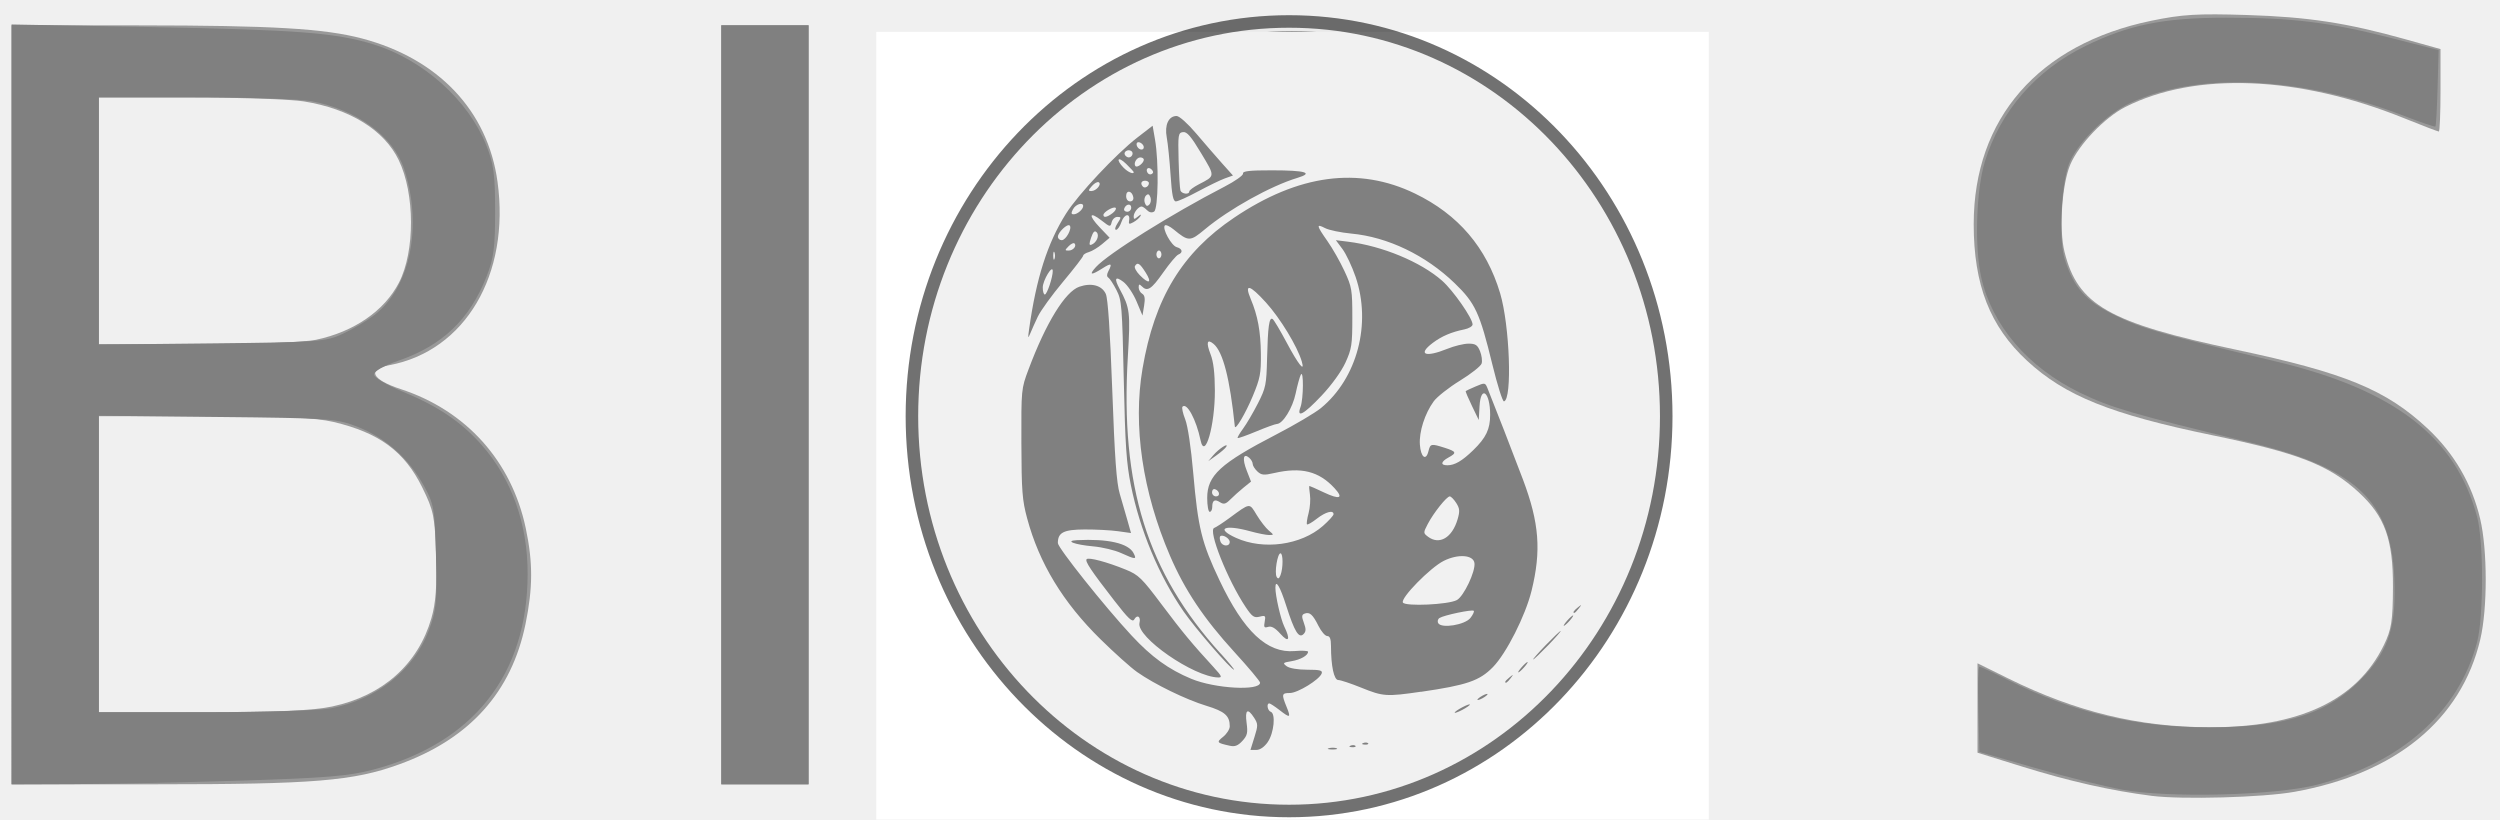
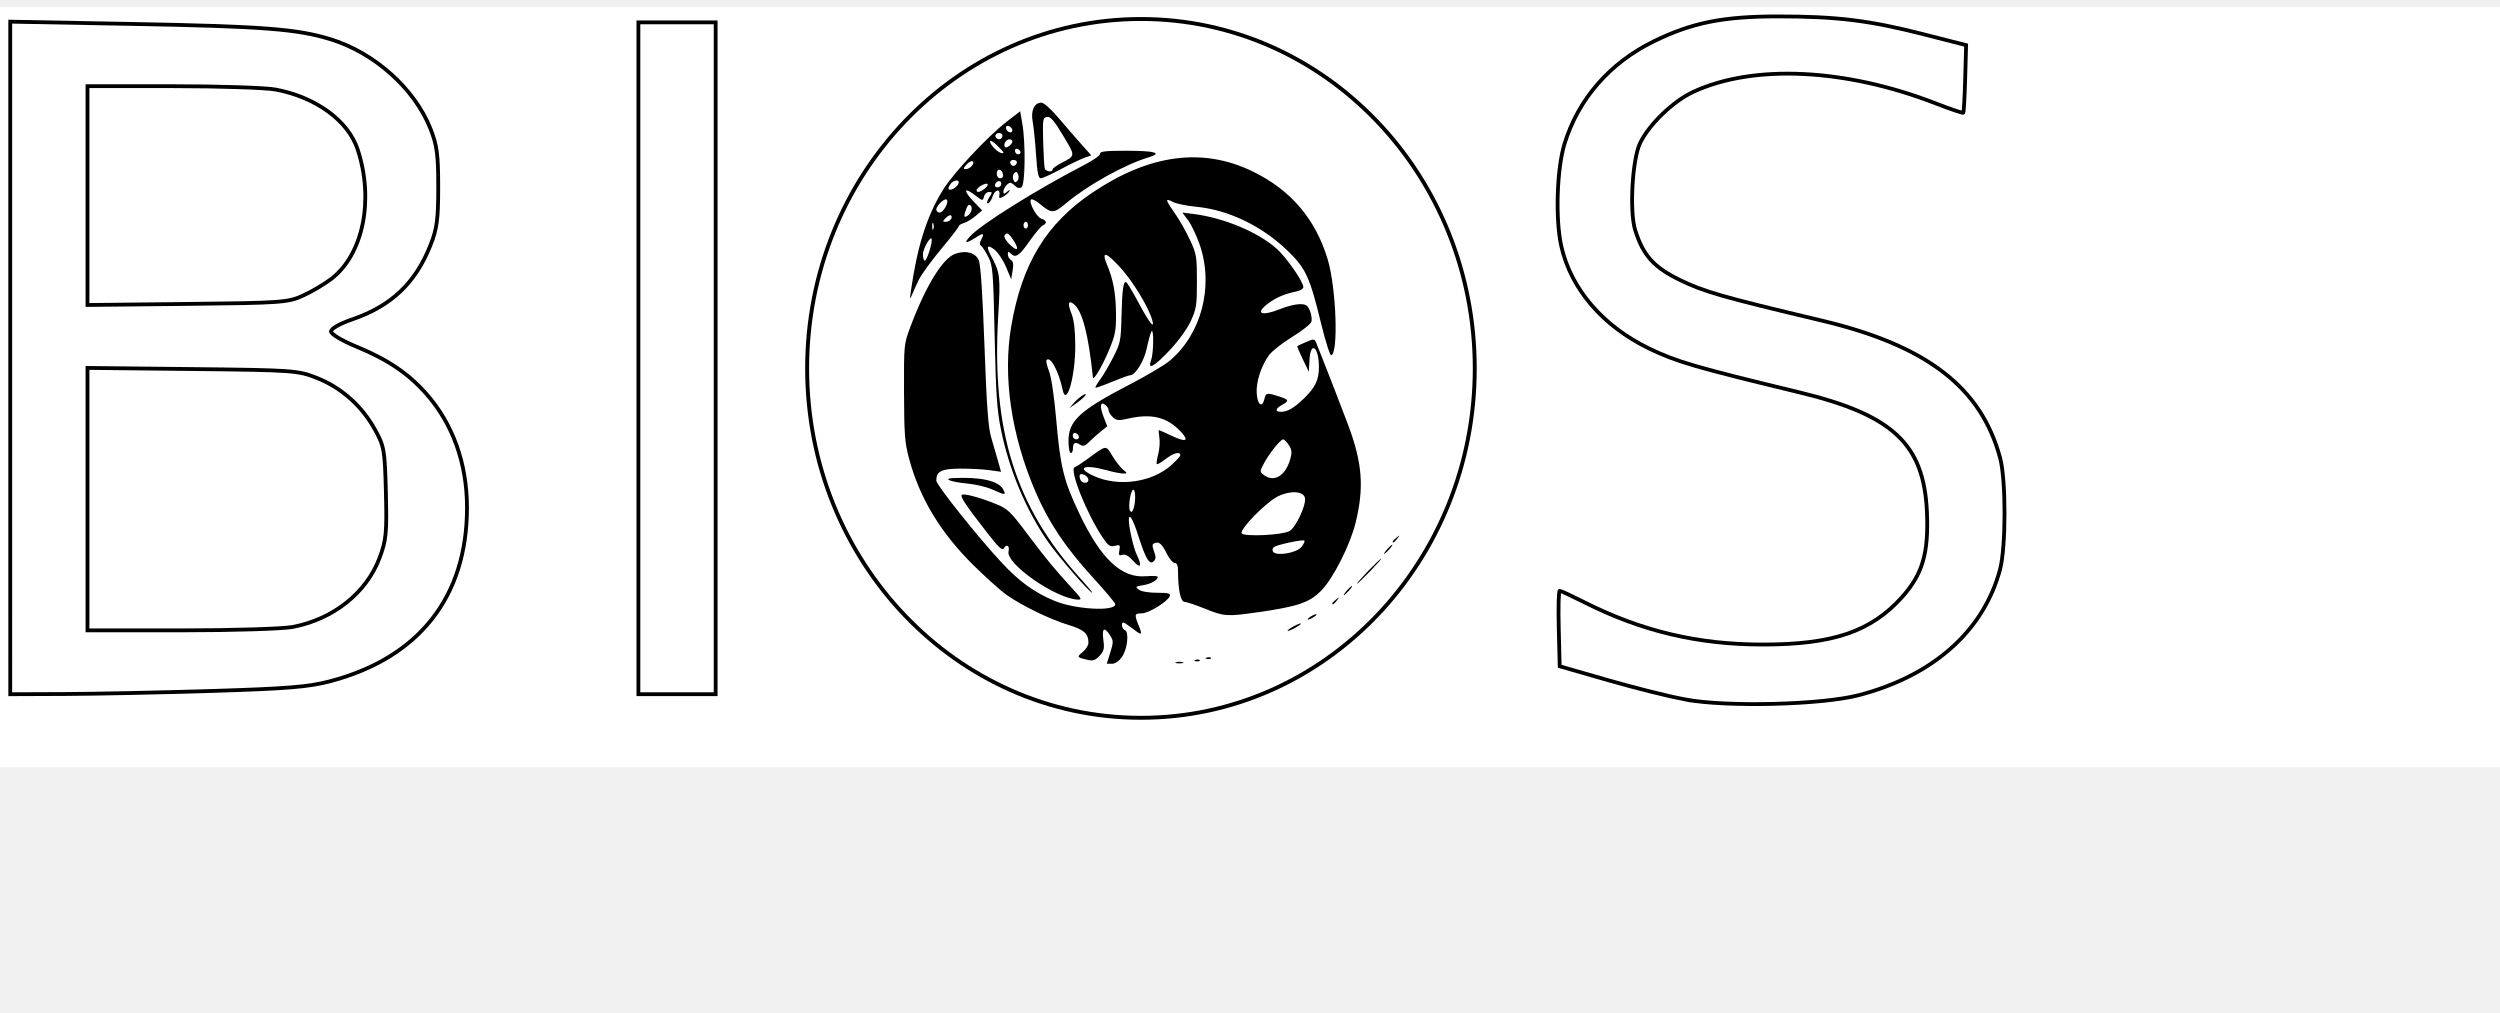
- <svg xmlns="http://www.w3.org/2000/svg" width="61.619mm" height="20.2mm" viewBox="0 0 61.619 20.2" version="1.1" id="svg1457">
+ <svg xmlns="http://www.w3.org/2000/svg" width="69.619mm" height="28.2mm" viewBox="0 0 69.619 28.2" version="1.1" id="svg1457">
  <defs id="defs1451">
    <clipPath clipPathUnits="userSpaceOnUse" id="clipPath2078">
      <g id="use2080" style="fill:#000000;fill-opacity:1">
        <ellipse style="opacity:0.4;fill:#000000;fill-opacity:1;stroke:#000000;stroke-width:0.3;stroke-opacity:1" id="ellipse2141" cx="44.034" cy="56.98" rx="12.662" ry="12.001" />
      </g>
    </clipPath>
  </defs>
+   <g id="layer2">
+     <rect style="fill:#ffffff;fill-opacity:1;stroke:none;stroke-width:0.179;stroke-miterlimit:4;stroke-dasharray:none;stroke-opacity:1" id="rect2462" width="69.85" height="21.167" x="-0.017" y="0.198" />
+   </g>
  <g id="layer1" transform="translate(-5.573374,-12.237)">
    <path style="opacity:0.4;fill:#000000;fill-opacity:1;stroke:#000000;stroke-width:0.1;stroke-opacity:1" d="m 169.892,114.658 c 0,-0.057 1.105,-0.668 1.202,-0.664 0.123,0.004 -0.227,0.252 -0.691,0.49 -0.421,0.216 -0.511,0.247 -0.511,0.174 z" id="path2112" transform="scale(0.2645833)" />
    <path style="opacity:0.4;fill:#000000;fill-opacity:1;stroke:#000000;stroke-width:0.1;stroke-opacity:1" d="" id="path2114" transform="scale(0.2645833)" />
    <path style="opacity:0.4;fill:#000000;fill-opacity:1;stroke:#000000;stroke-width:0.05;stroke-opacity:1" d="" id="path2122" transform="scale(0.2645833)" />
    <path style="opacity:0.4;fill:#000000;fill-opacity:1;stroke:#000000;stroke-width:0.05;stroke-opacity:1" d="" id="path2124" transform="scale(0.2645833)" />
    <path style="opacity:0.4;fill:#ffffff;fill-opacity:1;stroke:#000000;stroke-width:0.142;stroke-opacity:1" d="" id="path2231" transform="scale(0.2645833)" />
    <path style="opacity:0.4;fill:#ffffff;fill-opacity:1;stroke:#000000;stroke-width:0.142;stroke-opacity:1" d="" id="path2233" transform="scale(0.2645833)" />
    <path style="opacity:0.4;fill:#ffffff;fill-opacity:1;stroke:#000000;stroke-width:0.142;stroke-opacity:1" d="" id="path2235" transform="scale(0.2645833)" />
    <path style="opacity:0.4;fill:#ffffff;fill-opacity:1;stroke:#000000;stroke-width:0.142;stroke-opacity:1" d="" id="path2237" transform="scale(0.2645833)" />
    <path style="opacity:0.4;fill:#ffffff;fill-opacity:1;stroke:#000000;stroke-width:0.142;stroke-opacity:1" d="" id="path2239" transform="scale(0.2645833)" />
-     <ellipse style="opacity:1;fill:#000000;fill-opacity:1;stroke:#000000;stroke-width:0.284;stroke-opacity:1" id="path2348" cx="37.413" cy="22.713" rx="9.235" ry="9.566" mask="none" />
+     <ellipse style="opacity:1;fill:#000000;fill-opacity:1;stroke:none;stroke-width:0.284;stroke-opacity:1" id="path2348" cx="37.413" cy="22.713" rx="9.235" ry="9.566" mask="none" />
    <path style="display:inline;opacity:1;fill:#ffffff;fill-opacity:1;stroke-width:0.063" d="m 27.171,13.022 c 6.84,0 13.681,0 20.521,0 V 32.437 H 27.171 Z m 9.65,17.503 c 0.153,-0.22 0.2,-0.701 0.073,-0.744 -0.079,-0.027 -0.11,-0.207 -0.036,-0.207 0.022,0 0.133,0.072 0.245,0.159 0.271,0.211 0.294,0.202 0.182,-0.072 -0.128,-0.314 -0.121,-0.343 0.082,-0.343 0.191,0 0.725,-0.328 0.782,-0.48 0.029,-0.076 -0.038,-0.094 -0.356,-0.094 -0.229,0 -0.439,-0.035 -0.506,-0.086 -0.105,-0.079 -0.095,-0.089 0.118,-0.124 0.227,-0.038 0.409,-0.142 0.409,-0.233 0,-0.025 -0.149,-0.033 -0.332,-0.017 -0.678,0.058 -1.252,-0.482 -1.849,-1.74 -0.442,-0.93 -0.531,-1.292 -0.649,-2.647 -0.056,-0.638 -0.134,-1.16 -0.198,-1.324 -0.059,-0.149 -0.089,-0.29 -0.067,-0.312 0.108,-0.111 0.338,0.317 0.445,0.826 0.106,0.505 0.356,-0.364 0.353,-1.224 -0.002,-0.432 -0.034,-0.709 -0.106,-0.893 -0.115,-0.294 -0.086,-0.391 0.076,-0.255 0.231,0.196 0.4,0.853 0.522,2.034 0.011,0.106 0.267,-0.328 0.442,-0.749 0.182,-0.437 0.205,-0.558 0.2,-1.037 -0.006,-0.562 -0.077,-0.945 -0.25,-1.356 -0.165,-0.392 -0.03,-0.361 0.377,0.088 0.351,0.388 0.772,1.08 0.881,1.451 0.085,0.288 -0.085,0.075 -0.376,-0.472 -0.158,-0.296 -0.312,-0.555 -0.343,-0.574 -0.084,-0.053 -0.117,0.181 -0.136,0.963 -0.016,0.66 -0.031,0.733 -0.226,1.116 -0.115,0.226 -0.279,0.505 -0.365,0.622 -0.086,0.116 -0.146,0.221 -0.134,0.232 0.012,0.011 0.218,-0.062 0.458,-0.162 0.24,-0.1 0.469,-0.183 0.508,-0.184 0.148,-0.004 0.388,-0.393 0.463,-0.751 0.042,-0.202 0.1,-0.411 0.127,-0.463 0.073,-0.139 0.067,0.594 -0.006,0.793 -0.107,0.289 0.077,0.19 0.519,-0.278 0.248,-0.263 0.485,-0.592 0.587,-0.813 0.154,-0.337 0.17,-0.44 0.17,-1.105 0,-0.688 -0.012,-0.76 -0.193,-1.15 -0.106,-0.229 -0.295,-0.563 -0.421,-0.741 -0.273,-0.389 -0.281,-0.436 -0.056,-0.319 0.094,0.049 0.383,0.109 0.643,0.134 0.899,0.084 1.834,0.533 2.548,1.222 0.51,0.492 0.62,0.73 0.93,2.003 0.124,0.509 0.253,0.919 0.287,0.911 0.207,-0.046 0.142,-1.871 -0.095,-2.665 -0.338,-1.129 -1.031,-1.941 -2.099,-2.458 -1.388,-0.671 -2.87,-0.474 -4.457,0.595 -1.284,0.864 -1.962,1.981 -2.258,3.72 -0.24,1.407 0,3.037 0.677,4.613 0.365,0.849 0.833,1.549 1.593,2.38 0.345,0.377 0.627,0.714 0.627,0.748 0,0.209 -1.113,0.147 -1.693,-0.094 -0.561,-0.233 -0.982,-0.538 -1.475,-1.069 -0.66,-0.71 -1.816,-2.16 -1.816,-2.278 0,-0.261 0.141,-0.332 0.66,-0.335 0.274,-0.001 0.643,0.018 0.821,0.043 l 0.322,0.045 -0.087,-0.309 c -0.048,-0.17 -0.134,-0.467 -0.191,-0.66 -0.079,-0.268 -0.123,-0.872 -0.184,-2.551 -0.054,-1.469 -0.107,-2.258 -0.159,-2.373 -0.095,-0.21 -0.351,-0.281 -0.65,-0.179 -0.35,0.118 -0.825,0.89 -1.256,2.042 -0.178,0.474 -0.179,0.491 -0.175,1.818 0.004,1.174 0.021,1.402 0.142,1.85 0.297,1.106 0.883,2.071 1.808,2.98 0.341,0.335 0.747,0.699 0.902,0.808 0.426,0.3 1.203,0.679 1.707,0.832 0.454,0.138 0.577,0.246 0.577,0.506 0,0.07 -0.073,0.186 -0.163,0.258 -0.17,0.137 -0.161,0.149 0.169,0.222 0.12,0.027 0.198,-0.004 0.305,-0.12 0.122,-0.133 0.137,-0.199 0.104,-0.445 -0.044,-0.327 0.026,-0.374 0.186,-0.125 0.097,0.152 0.098,0.189 0.007,0.478 l -0.098,0.314 h 0.146 c 0.092,0 0.196,-0.073 0.283,-0.197 z m 1.695,0.155 c -0.042,-0.017 -0.126,-0.019 -0.187,-0.002 -0.061,0.016 -0.026,0.03 0.077,0.032 0.103,0.001 0.152,-0.012 0.11,-0.029 z m 0.465,-0.06 c -0.021,-0.021 -0.074,-0.023 -0.119,-0.005 -0.05,0.02 -0.035,0.035 0.038,0.039 0.066,0.003 0.102,-0.012 0.082,-0.034 z m 0.312,-0.064 c -0.021,-0.021 -0.074,-0.023 -0.119,-0.005 -0.05,0.02 -0.035,0.035 0.038,0.039 0.066,0.003 0.102,-0.012 0.082,-0.034 z m 2.509,-0.953 c 0,-0.018 -0.084,0.013 -0.187,0.067 -0.103,0.054 -0.187,0.113 -0.187,0.131 0,0.018 0.084,-0.013 0.187,-0.067 0.103,-0.054 0.187,-0.113 0.187,-0.131 z m 0.436,-0.256 c 0,-0.018 -0.056,-0.001 -0.125,0.036 -0.069,0.038 -0.125,0.083 -0.125,0.1 0,0.018 0.056,0.001 0.125,-0.036 0.069,-0.038 0.125,-0.083 0.125,-0.1 z m -1.643,-0.058 c 1.135,-0.165 1.446,-0.272 1.776,-0.61 0.331,-0.339 0.799,-1.264 0.951,-1.879 0.244,-0.989 0.191,-1.674 -0.211,-2.743 -0.214,-0.57 -0.719,-1.868 -0.874,-2.25 -0.057,-0.14 -0.066,-0.142 -0.29,-0.046 -0.127,0.054 -0.238,0.106 -0.247,0.115 -0.009,0.009 0.06,0.173 0.153,0.365 l 0.168,0.348 0.019,-0.335 c 0.03,-0.539 0.262,-0.357 0.262,0.206 0,0.356 -0.1,0.564 -0.415,0.871 -0.276,0.268 -0.458,0.374 -0.64,0.374 -0.175,0 -0.162,-0.088 0.027,-0.191 0.21,-0.115 0.198,-0.147 -0.092,-0.24 -0.336,-0.107 -0.355,-0.103 -0.401,0.085 -0.061,0.249 -0.189,0.149 -0.211,-0.165 -0.022,-0.315 0.121,-0.762 0.341,-1.065 0.082,-0.112 0.373,-0.342 0.647,-0.51 0.274,-0.168 0.514,-0.358 0.534,-0.422 0.02,-0.064 0.002,-0.201 -0.039,-0.303 -0.062,-0.154 -0.112,-0.187 -0.284,-0.187 -0.115,0 -0.35,0.057 -0.524,0.128 -0.544,0.22 -0.739,0.141 -0.358,-0.146 0.22,-0.166 0.462,-0.269 0.779,-0.333 0.111,-0.023 0.203,-0.077 0.203,-0.122 0,-0.152 -0.479,-0.839 -0.753,-1.08 -0.528,-0.463 -1.475,-0.856 -2.318,-0.96 l -0.299,-0.037 0.164,0.22 c 0.09,0.121 0.235,0.429 0.323,0.685 0.395,1.155 0.039,2.5 -0.856,3.234 -0.146,0.119 -0.639,0.411 -1.097,0.648 -1.385,0.717 -1.705,1.012 -1.705,1.567 0,0.188 0.028,0.342 0.062,0.342 0.034,0 0.062,-0.053 0.062,-0.117 0,-0.168 0.059,-0.205 0.191,-0.121 0.094,0.06 0.141,0.048 0.258,-0.07 0.079,-0.079 0.225,-0.21 0.325,-0.291 l 0.182,-0.147 -0.105,-0.269 c -0.114,-0.292 -0.087,-0.443 0.058,-0.32 0.048,0.041 0.088,0.11 0.088,0.153 0,0.043 0.052,0.126 0.116,0.186 0.099,0.092 0.16,0.098 0.415,0.039 0.666,-0.153 1.098,-0.045 1.483,0.37 0.236,0.255 0.136,0.295 -0.265,0.105 -0.181,-0.086 -0.338,-0.156 -0.35,-0.156 -0.012,0 -0.006,0.095 0.012,0.211 0.018,0.116 0.003,0.323 -0.033,0.459 -0.037,0.136 -0.054,0.261 -0.039,0.276 0.015,0.016 0.125,-0.047 0.243,-0.14 0.216,-0.168 0.411,-0.22 0.411,-0.11 0,0.032 -0.119,0.163 -0.263,0.29 -0.54,0.473 -1.465,0.6 -2.141,0.293 -0.513,-0.232 -0.288,-0.338 0.349,-0.163 0.188,0.052 0.399,0.094 0.467,0.093 0.121,-5.29e-4 0.121,-0.003 -0.008,-0.111 -0.073,-0.061 -0.207,-0.233 -0.298,-0.383 -0.183,-0.303 -0.152,-0.307 -0.674,0.076 -0.162,0.119 -0.33,0.228 -0.373,0.243 -0.16,0.055 0.329,1.284 0.776,1.952 0.158,0.236 0.208,0.27 0.342,0.236 0.142,-0.037 0.154,-0.025 0.126,0.124 -0.026,0.137 -0.012,0.158 0.085,0.127 0.081,-0.026 0.173,0.026 0.303,0.172 0.207,0.232 0.253,0.144 0.094,-0.182 -0.087,-0.178 -0.218,-0.753 -0.218,-0.953 0,-0.227 0.115,-0.037 0.267,0.443 0.203,0.637 0.311,0.814 0.427,0.697 0.062,-0.063 0.064,-0.123 0.008,-0.275 -0.058,-0.157 -0.055,-0.201 0.015,-0.228 0.126,-0.049 0.203,0.018 0.344,0.301 0.069,0.138 0.166,0.251 0.217,0.251 0.065,0 0.092,0.071 0.092,0.246 0,0.494 0.074,0.838 0.18,0.838 0.055,1.27e-4 0.311,0.085 0.568,0.189 0.538,0.218 0.62,0.223 1.472,0.099 z m 0.428,-1.692 c -0.026,-0.043 -0.012,-0.101 0.031,-0.128 0.11,-0.07 0.806,-0.216 0.844,-0.177 0.017,0.018 -0.02,0.097 -0.083,0.177 -0.135,0.17 -0.71,0.264 -0.792,0.129 z m -0.871,-0.509 c -0.065,-0.108 0.675,-0.863 1.008,-1.028 0.352,-0.175 0.727,-0.148 0.755,0.054 0.029,0.206 -0.262,0.819 -0.433,0.913 -0.207,0.113 -1.27,0.162 -1.331,0.061 z m -3.111,-0.63 c -0.06,-0.099 0.018,-0.583 0.093,-0.583 0.067,0 0.068,0.362 7.94e-4,0.538 -0.034,0.088 -0.061,0.101 -0.094,0.045 z m -1.386,-0.873 c -0.02,-0.054 -0.023,-0.112 -0.007,-0.129 0.056,-0.057 0.235,0.049 0.235,0.139 0,0.121 -0.182,0.113 -0.228,-0.009 z m 5.115,-0.12 c -0.118,-0.089 -0.118,-0.096 -0.006,-0.312 0.143,-0.275 0.467,-0.681 0.542,-0.681 0.031,0 0.103,0.073 0.16,0.162 0.086,0.135 0.092,0.202 0.034,0.401 -0.134,0.457 -0.449,0.642 -0.731,0.43 z m -5.323,-1.094 c 0,-0.056 0.033,-0.09 0.074,-0.076 0.116,0.039 0.135,0.177 0.025,0.177 -0.054,0 -0.099,-0.045 -0.099,-0.101 z m 7.36,4.582 c 0.077,-0.101 0.075,-0.103 -0.024,-0.024 -0.06,0.048 -0.109,0.098 -0.109,0.112 0,0.053 0.051,0.019 0.133,-0.088 z m -7.306,-0.255 c -0.545,-0.592 -0.784,-0.881 -1.292,-1.557 -0.493,-0.658 -0.574,-0.736 -0.888,-0.864 -0.458,-0.187 -0.914,-0.309 -0.964,-0.258 -0.048,0.049 0.105,0.279 0.683,1.024 0.345,0.445 0.446,0.54 0.49,0.461 0.072,-0.131 0.168,-0.067 0.129,0.086 -0.088,0.345 1.337,1.334 1.94,1.345 0.103,0.002 0.087,-0.035 -0.099,-0.237 z m 7.64,-0.016 c 0.062,-0.07 0.099,-0.128 0.082,-0.128 -0.017,0 -0.082,0.057 -0.144,0.128 -0.062,0.07 -0.099,0.128 -0.082,0.128 0.017,0 0.082,-0.057 0.144,-0.128 z m -7.481,-0.335 c -1.812,-2.002 -2.478,-4.132 -2.288,-7.318 0.065,-1.094 0.053,-1.199 -0.202,-1.67 -0.142,-0.262 -0.109,-0.326 0.09,-0.176 0.1,0.075 0.247,0.293 0.327,0.484 l 0.146,0.347 0.04,-0.243 c 0.029,-0.175 0.016,-0.257 -0.047,-0.294 -0.048,-0.028 -0.087,-0.098 -0.087,-0.156 0,-0.082 0.017,-0.088 0.075,-0.029 0.138,0.141 0.236,0.079 0.527,-0.335 0.159,-0.226 0.327,-0.426 0.374,-0.445 0.123,-0.048 0.103,-0.145 -0.038,-0.183 -0.132,-0.035 -0.365,-0.461 -0.293,-0.535 0.024,-0.024 0.12,0.019 0.214,0.096 0.371,0.305 0.406,0.305 0.774,-0.002 0.6,-0.5 1.619,-1.067 2.28,-1.267 0.409,-0.124 0.204,-0.185 -0.625,-0.186 -0.553,-7.94e-4 -0.728,0.019 -0.716,0.079 0.009,0.044 -0.195,0.188 -0.452,0.321 -1.316,0.68 -2.871,1.653 -3.173,1.984 -0.182,0.2 -0.124,0.213 0.159,0.033 0.221,-0.14 0.25,-0.126 0.147,0.069 -0.042,0.08 -0.042,0.133 7.94e-4,0.16 0.035,0.022 0.125,0.16 0.2,0.307 0.128,0.251 0.139,0.38 0.179,2.212 0.035,1.617 0.065,2.055 0.175,2.597 0.227,1.118 0.693,2.232 1.3,3.112 0.285,0.413 1.17,1.435 1.243,1.435 0.017,0 -0.131,-0.179 -0.329,-0.399 z m -1.995,-9.329 c -0.086,-0.088 -0.139,-0.188 -0.118,-0.223 0.063,-0.105 0.118,-0.072 0.265,0.161 0.164,0.259 0.08,0.294 -0.147,0.062 z m 0.411,-0.51 c 0,-0.053 0.028,-0.096 0.062,-0.096 0.034,0 0.062,0.043 0.062,0.096 0,0.053 -0.028,0.096 -0.062,0.096 -0.034,0 -0.062,-0.043 -0.062,-0.096 z m 9.657,9.632 c 0.186,-0.193 0.324,-0.351 0.307,-0.351 -0.017,0 -0.183,0.158 -0.37,0.351 -0.186,0.193 -0.324,0.351 -0.307,0.351 0.017,0 0.183,-0.158 0.37,-0.351 z m 0.53,-0.606 c 0.062,-0.07 0.099,-0.128 0.082,-0.128 -0.017,0 -0.082,0.057 -0.144,0.128 -0.062,0.07 -0.099,0.128 -0.082,0.128 0.017,0 0.082,-0.057 0.144,-0.128 z m 0.226,-0.303 c 0.077,-0.101 0.075,-0.103 -0.024,-0.024 -0.104,0.083 -0.137,0.136 -0.086,0.136 0.013,0 0.062,-0.05 0.109,-0.112 z m -10.976,-1.361 c -0.127,-0.243 -0.632,-0.358 -1.399,-0.319 -0.307,0.016 -0.052,0.111 0.406,0.153 0.223,0.02 0.532,0.094 0.685,0.164 0.36,0.163 0.392,0.164 0.308,0.003 z m 2.283,-2.619 c 0.07,-0.116 -0.183,0.048 -0.318,0.207 l -0.124,0.146 0.201,-0.143 c 0.11,-0.078 0.219,-0.173 0.241,-0.21 z m -4.64,-3.215 c 0.067,-0.142 0.345,-0.526 0.618,-0.853 0.273,-0.327 0.497,-0.617 0.497,-0.644 0,-0.027 0.063,-0.067 0.14,-0.089 0.077,-0.022 0.224,-0.11 0.326,-0.196 l 0.186,-0.157 -0.244,-0.256 c -0.288,-0.302 -0.258,-0.406 0.048,-0.167 0.208,0.162 0.216,0.163 0.247,0.038 0.018,-0.071 0.081,-0.129 0.139,-0.129 0.099,0 0.1,0.011 0.004,0.159 -0.059,0.091 -0.074,0.159 -0.035,0.159 0.037,0 0.097,-0.087 0.133,-0.194 0.068,-0.2 0.223,-0.228 0.188,-0.034 -0.016,0.091 0.002,0.098 0.106,0.041 0.069,-0.038 0.146,-0.104 0.171,-0.148 0.031,-0.053 0.012,-0.051 -0.059,0.008 -0.09,0.074 -0.105,0.074 -0.105,-0.003 -2.4e-5,-0.096 0.118,-0.244 0.195,-0.244 0.025,0 0.085,0.04 0.133,0.09 0.056,0.057 0.12,0.07 0.175,0.035 0.104,-0.066 0.119,-1.219 0.023,-1.774 l -0.059,-0.342 -0.374,0.289 c -0.528,0.408 -1.465,1.407 -1.763,1.881 -0.457,0.726 -0.731,1.585 -0.909,2.853 -0.031,0.22 -0.027,0.233 0.03,0.096 0.036,-0.088 0.121,-0.276 0.188,-0.418 z m 0.119,-0.715 c 0.001,-0.176 0.244,-0.575 0.246,-0.406 0.002,0.155 -0.141,0.581 -0.195,0.581 -0.029,0 -0.052,-0.079 -0.051,-0.175 z m 0.258,-0.781 c 0,-0.088 0.014,-0.124 0.031,-0.08 0.017,0.044 0.017,0.116 0,0.159 -0.017,0.044 -0.031,0.008 -0.031,-0.08 z m 0.38,-0.235 c 0.058,-0.059 0.123,-0.09 0.144,-0.068 0.061,0.063 -0.033,0.176 -0.146,0.176 -0.095,0 -0.095,-0.008 0.002,-0.108 z m 0.554,-0.211 c 0.05,-0.147 0.087,-0.182 0.137,-0.131 0.076,0.077 -0.005,0.263 -0.134,0.307 -0.054,0.018 -0.055,-0.026 -0.003,-0.176 z m -0.819,-0.022 c 0,-0.108 0.236,-0.332 0.291,-0.276 0.066,0.068 -0.093,0.361 -0.196,0.361 -0.052,0 -0.095,-0.039 -0.095,-0.086 z m 1.122,-0.537 c 0,-0.074 0.256,-0.221 0.302,-0.174 0.022,0.023 -0.014,0.082 -0.08,0.132 -0.133,0.1 -0.222,0.117 -0.222,0.042 z m -0.748,-0.143 c 0.065,-0.123 0.249,-0.18 0.249,-0.077 0,0.08 -0.141,0.204 -0.233,0.204 -0.064,0 -0.068,-0.03 -0.017,-0.128 z m 1.26,-0.012 c 0.039,-0.118 0.173,-0.138 0.173,-0.025 0,0.056 -0.044,0.101 -0.099,0.101 -0.054,0 -0.088,-0.034 -0.074,-0.076 z m 0.509,-0.141 c -0.023,-0.061 -0.011,-0.142 0.027,-0.181 0.05,-0.051 0.08,-0.04 0.11,0.04 0.023,0.061 0.011,0.142 -0.027,0.181 -0.05,0.051 -0.08,0.04 -0.11,-0.04 z m -0.461,-0.171 c 0,-0.155 0.146,-0.133 0.176,0.027 0.012,0.063 -0.02,0.106 -0.078,0.106 -0.058,0 -0.098,-0.055 -0.098,-0.133 z m -0.842,-0.248 c 0.061,-0.069 0.137,-0.11 0.168,-0.09 0.078,0.049 -0.065,0.216 -0.184,0.216 -0.08,0 -0.078,-0.02 0.016,-0.126 z m 1.256,0.018 c -0.07,-0.072 -0.043,-0.147 0.054,-0.147 0.051,0 0.093,0.027 0.093,0.06 0,0.08 -0.097,0.138 -0.147,0.087 z m 0.114,-0.342 c -0.059,-0.098 0.022,-0.161 0.102,-0.079 0.045,0.046 0.046,0.082 0.003,0.108 -0.035,0.022 -0.082,0.009 -0.105,-0.029 z m -0.59,-0.124 c -0.201,-0.206 -0.143,-0.297 0.062,-0.096 0.103,0.101 0.187,0.192 0.187,0.203 0,0.063 -0.142,0.002 -0.249,-0.108 z m 0.294,-0.039 c -0.06,-0.062 0.024,-0.216 0.117,-0.216 0.048,0 0.087,0.025 0.087,0.056 0,0.08 -0.16,0.205 -0.204,0.16 z m -0.261,-0.276 c -0.046,-0.076 0.071,-0.152 0.154,-0.099 0.07,0.044 0.024,0.159 -0.063,0.159 -0.03,0 -0.071,-0.027 -0.091,-0.059 z m 0.306,-0.2 c -0.023,-0.037 -0.026,-0.083 -0.008,-0.102 0.045,-0.046 0.166,0.035 0.166,0.11 0,0.082 -0.108,0.076 -0.158,-0.008 z m 1.499,1.096 c 0.253,-0.136 0.549,-0.28 0.658,-0.319 l 0.199,-0.071 -0.274,-0.306 c -0.15,-0.169 -0.437,-0.499 -0.636,-0.734 -0.207,-0.244 -0.413,-0.427 -0.479,-0.427 -0.198,0 -0.301,0.222 -0.243,0.528 0.028,0.148 0.07,0.564 0.094,0.923 0.033,0.503 0.064,0.654 0.132,0.654 0.049,0 0.296,-0.111 0.548,-0.248 z m -0.438,-0.023 c -0.015,-0.044 -0.035,-0.381 -0.045,-0.749 -0.016,-0.628 -0.009,-0.671 0.108,-0.688 0.097,-0.014 0.197,0.102 0.448,0.521 0.349,0.582 0.351,0.555 -0.059,0.767 -0.128,0.067 -0.234,0.145 -0.234,0.175 0,0.085 -0.188,0.063 -0.219,-0.026 z" id="path2396" />
-     <ellipse style="opacity:0.558;fill:#e6e6e6;fill-opacity:1;stroke:#000000;stroke-width:0.309;stroke-opacity:1" id="path2399" ry="9.73" rx="9.296" cy="22.496" cx="37.346" />
-     <path style="opacity:1;fill:#999999;fill-opacity:1;stroke:none;stroke-width:0.401;stroke-opacity:1" d="M 1.077,37.709 V 2.354 l 11.932,0.009 c 12.377,0.009 17.199,0.294 20.711,1.22 7.122,1.88 11.724,6.746 12.628,13.355 1.183,8.644 -3.013,15.754 -10.078,17.08 -2.106,0.395 -1.653,1.339 1.073,2.234 6.089,1.999 10.31,6.699 11.635,12.954 0.675,3.188 0.669,5.561 -0.025,8.936 -1.305,6.348 -5.204,10.681 -11.752,13.058 -4.296,1.559 -7.951,1.861 -22.602,1.863 l -13.523,0.002 z M 30.947,65.812 c 4.698,-0.995 7.99,-3.921 9.237,-8.209 0.412,-1.418 0.531,-3.008 0.44,-5.887 C 40.509,48.102 40.401,47.572 39.337,45.411 37.681,42.048 35.328,40.312 31.058,39.305 29.372,38.908 26.447,38.779 19.02,38.775 L 9.209,38.77 v 13.789 13.789 l 9.634,-0.006 c 7.137,-0.005 10.275,-0.142 12.104,-0.529 z M 29.433,31.655 C 32.988,30.902 35.814,28.954 37.17,26.323 38.668,23.415 38.655,18.036 37.142,14.91 35.785,12.107 32.597,10.137 28.301,9.446 27.037,9.243 22.224,9.076 17.606,9.074 L 9.209,9.071 V 20.562 32.052 h 9.175 c 5.44,0 9.938,-0.162 11.049,-0.397 z" id="path2403" transform="matrix(0.2645833,0,0,0.2645833,5.573374,12.237)" />
-     <path style="opacity:1;fill:#999999;fill-opacity:1;stroke:none;stroke-width:0.401;stroke-opacity:1" d="M 67.192,37.709 V 2.354 h 4.066 4.066 V 37.709 73.065 h -4.066 -4.066 z" id="path2405" transform="matrix(0.2645833,0,0,0.2645833,5.573374,12.237)" />
-     <path style="opacity:1;fill:#999999;fill-opacity:1;stroke:none;stroke-width:0.401;stroke-opacity:1" d="m 200.423,74.136 c -3.801,-0.484 -7.612,-1.346 -12.051,-2.725 l -4.154,-1.291 v -4.165 -4.165 l 2.859,1.412 c 6.299,3.111 12.138,4.528 18.739,4.547 8.36,0.025 13.741,-2.501 16.243,-7.626 0.724,-1.482 0.847,-2.264 0.859,-5.443 0.016,-4.445 -0.751,-6.573 -3.177,-8.809 -2.771,-2.554 -5.624,-3.667 -13.664,-5.328 -9.43,-1.949 -13.719,-3.674 -17.246,-6.94 -3.457,-3.2 -4.968,-7.069 -4.968,-12.719 0,-9.848 6.048,-16.777 16.541,-18.95 2.878,-0.596 4.321,-0.683 8.914,-0.536 5.729,0.183 9.285,0.727 14.761,2.259 l 3.27,0.915 v 3.841 c 0,2.112 -0.071,3.841 -0.157,3.841 -0.086,0 -1.558,-0.565 -3.27,-1.255 -9.8,-3.952 -19.414,-4.335 -25.932,-1.035 -1.923,0.974 -4.335,3.497 -5.125,5.36 -0.786,1.854 -1.066,6.03 -0.546,8.128 1.23,4.964 4.116,6.611 15.987,9.125 10.127,2.145 13.968,3.724 17.829,7.332 2.486,2.323 4.14,5.165 4.912,8.441 0.68,2.886 0.686,8.338 0.011,11.199 -1.77,7.506 -7.874,12.516 -17.321,14.216 -2.918,0.525 -10.462,0.736 -13.316,0.372 z" id="path2407" transform="matrix(0.2645833,0,0,0.2645833,5.573374,12.237)" />
-     <path style="opacity:1;fill:#808080;fill-opacity:1;stroke:none;stroke-width:0.401;stroke-opacity:1" d="M 1.077,37.672 V 2.28 L 13.894,2.519 c 13.866,0.259 17.397,0.532 20.92,1.62 4.617,1.426 8.83,5.203 10.493,9.408 0.687,1.736 0.817,2.715 0.817,6.132 0,3.406 -0.131,4.398 -0.809,6.11 -1.581,3.994 -4.114,6.404 -8.216,7.817 -1.342,0.462 -2.256,0.979 -2.256,1.277 0,0.289 1.128,0.965 2.679,1.605 3.301,1.362 5.465,2.825 7.355,4.972 2.796,3.176 4.277,7.328 4.275,11.985 -0.004,9.381 -5.047,15.781 -14.38,18.25 -2.276,0.602 -4.456,0.782 -12.481,1.029 -5.347,0.165 -12.308,0.309 -15.468,0.321 l -5.745,0.022 z M 30.804,65.988 c 4.267,-0.809 7.765,-3.588 9.144,-7.263 0.701,-1.87 0.775,-2.624 0.668,-6.873 -0.113,-4.504 -0.178,-4.878 -1.154,-6.643 -1.377,-2.488 -3.51,-4.391 -6.063,-5.412 -2.017,-0.806 -2.491,-0.841 -13.141,-0.954 L 9.209,38.724 V 52.536 66.347 H 19.06 c 5.418,0 10.703,-0.161 11.743,-0.359 z m 1.115,-34.886 c 0.92,-0.425 2.241,-1.206 2.934,-1.735 3.361,-2.563 4.54,-8.308 2.796,-13.622 -0.995,-3.034 -4.381,-5.513 -8.627,-6.319 C 27.989,9.232 23.108,9.071 18.176,9.071 H 9.209 V 20.586 32.1 L 19.727,31.988 c 9.943,-0.106 10.61,-0.154 12.192,-0.885 z" id="path2421" transform="matrix(0.2645833,0,0,0.2645833,5.573374,12.237)" />
-     <path style="opacity:1;fill:#808080;fill-opacity:1;stroke:none;stroke-width:0.401;stroke-opacity:1" d="M 67.192,37.709 V 2.354 h 4.066 4.066 V 37.709 73.065 h -4.066 -4.066 z" id="path2423" transform="matrix(0.2645833,0,0,0.2645833,5.573374,12.237)" />
-     <path style="opacity:1;fill:#808080;fill-opacity:1;stroke:none;stroke-width:0.401;stroke-opacity:1" d="m 197.653,73.552 c -1.653,-0.306 -5.312,-1.22 -8.132,-2.031 l -5.127,-1.475 -0.1,-3.971 c -0.055,-2.184 -0.011,-3.971 0.097,-3.971 0.108,0 1.267,0.539 2.575,1.197 6.086,3.064 11.973,4.46 18.8,4.46 7.394,0 11.396,-1.36 14.651,-4.981 2.171,-2.415 2.819,-4.624 2.629,-8.967 -0.313,-7.162 -3.582,-10.222 -13.464,-12.606 -10.879,-2.625 -12.919,-3.22 -15.775,-4.602 -4.886,-2.365 -8.236,-6.271 -9.247,-10.784 -0.635,-2.835 -0.465,-8.15 0.345,-10.772 1.456,-4.713 4.752,-8.502 9.363,-10.762 4.041,-1.981 7.303,-2.639 13.084,-2.639 6.201,0 9.61,0.418 15.338,1.879 l 4.483,1.144 -0.097,3.506 c -0.053,1.928 -0.144,3.552 -0.2,3.609 -0.057,0.057 -1.365,-0.387 -2.908,-0.986 -9.505,-3.691 -19.183,-4.149 -25.516,-1.21 -2.116,0.982 -4.644,3.417 -5.593,5.387 -0.822,1.708 -1.131,7.216 -0.514,9.171 0.839,2.657 1.939,3.887 4.677,5.229 2.534,1.242 4.421,1.783 14.949,4.287 11.089,2.637 16.796,7.035 18.787,14.478 0.619,2.314 0.613,9.374 -0.01,11.714 -1.723,6.472 -7.039,11.2 -14.888,13.24 -3.895,1.013 -13.859,1.264 -18.208,0.459 z" id="path2425" transform="matrix(0.2645833,0,0,0.2645833,5.573374,12.237)" />
+     <ellipse style="opacity:1;fill:none;fill-opacity:1;stroke:#000000;stroke-width:0.109;stroke-miterlimit:4;stroke-dasharray:none;stroke-opacity:1" id="path2399" ry="9.73" rx="9.296" cy="22.496" cx="37.346" />
+     <path style="opacity:1;fill:none;fill-opacity:1;stroke:#000000;stroke-width:0.401;stroke-opacity:1" d="M 1.077,37.672 V 2.28 L 13.894,2.519 c 13.866,0.259 17.397,0.532 20.92,1.62 4.617,1.426 8.83,5.203 10.493,9.408 0.687,1.736 0.817,2.715 0.817,6.132 0,3.406 -0.131,4.398 -0.809,6.11 -1.581,3.994 -4.114,6.404 -8.216,7.817 -1.342,0.462 -2.256,0.979 -2.256,1.277 0,0.289 1.128,0.965 2.679,1.605 3.301,1.362 5.465,2.825 7.355,4.972 2.796,3.176 4.277,7.328 4.275,11.985 -0.004,9.381 -5.047,15.781 -14.38,18.25 -2.276,0.602 -4.456,0.782 -12.481,1.029 -5.347,0.165 -12.308,0.309 -15.468,0.321 l -5.745,0.022 z M 30.804,65.988 c 4.267,-0.809 7.765,-3.588 9.144,-7.263 0.701,-1.87 0.775,-2.624 0.668,-6.873 -0.113,-4.504 -0.178,-4.878 -1.154,-6.643 -1.377,-2.488 -3.51,-4.391 -6.063,-5.412 -2.017,-0.806 -2.491,-0.841 -13.141,-0.954 L 9.209,38.724 V 52.536 66.347 H 19.06 c 5.418,0 10.703,-0.161 11.743,-0.359 z m 1.115,-34.886 c 0.92,-0.425 2.241,-1.206 2.934,-1.735 3.361,-2.563 4.54,-8.308 2.796,-13.622 -0.995,-3.034 -4.381,-5.513 -8.627,-6.319 C 27.989,9.232 23.108,9.071 18.176,9.071 H 9.209 V 20.586 32.1 L 19.727,31.988 c 9.943,-0.106 10.61,-0.154 12.192,-0.885 z" id="path2421" transform="matrix(0.2645833,0,0,0.2645833,5.573374,12.237)" />
+     <path style="opacity:1;fill:none;fill-opacity:1;stroke:#000000;stroke-width:0.401;stroke-opacity:1" d="M 67.192,37.709 V 2.354 h 4.066 4.066 V 37.709 73.065 h -4.066 -4.066 z" id="path2423" transform="matrix(0.2645833,0,0,0.2645833,5.573374,12.237)" />
+     <path style="opacity:1;fill:none;fill-opacity:1;stroke:#000000;stroke-width:0.106;stroke-opacity:1" d="M 52.514,31.719 C 52.077,31.638 51.109,31.396 50.363,31.181 l -1.356,-0.39 -0.026,-1.051 c -0.015,-0.578 -0.003,-1.051 0.026,-1.051 0.029,0 0.335,0.142 0.681,0.317 1.61,0.811 3.168,1.18 4.974,1.18 1.956,0 3.015,-0.36 3.876,-1.318 0.574,-0.639 0.746,-1.224 0.696,-2.372 -0.083,-1.895 -0.948,-2.705 -3.562,-3.335 -2.878,-0.695 -3.418,-0.852 -4.174,-1.218 -1.293,-0.626 -2.179,-1.659 -2.447,-2.853 -0.168,-0.75 -0.123,-2.156 0.091,-2.85 0.385,-1.247 1.257,-2.249 2.477,-2.848 1.069,-0.524 1.932,-0.698 3.462,-0.698 1.641,0 2.543,0.11 4.058,0.497 l 1.186,0.303 -0.026,0.928 c -0.014,0.51 -0.038,0.94 -0.053,0.955 -0.015,0.015 -0.361,-0.102 -0.769,-0.261 -2.515,-0.976 -5.076,-1.098 -6.751,-0.32 -0.56,0.26 -1.229,0.904 -1.48,1.425 -0.218,0.452 -0.299,1.909 -0.136,2.426 0.222,0.703 0.513,1.029 1.237,1.383 0.671,0.329 1.17,0.472 3.955,1.134 2.934,0.698 4.444,1.861 4.971,3.831 0.164,0.612 0.162,2.48 -0.003,3.099 -0.456,1.712 -1.862,2.963 -3.939,3.503 -1.031,0.268 -3.667,0.334 -4.818,0.121 z" id="path2425" />
+     <rect style="opacity:1;fill:none;fill-opacity:1;stroke:none;stroke-width:0.109;stroke-miterlimit:4;stroke-dasharray:none;stroke-opacity:1" id="rect2460" width="62.177" height="21.167" x="5.292" y="11.906" />
  </g>
</svg>
